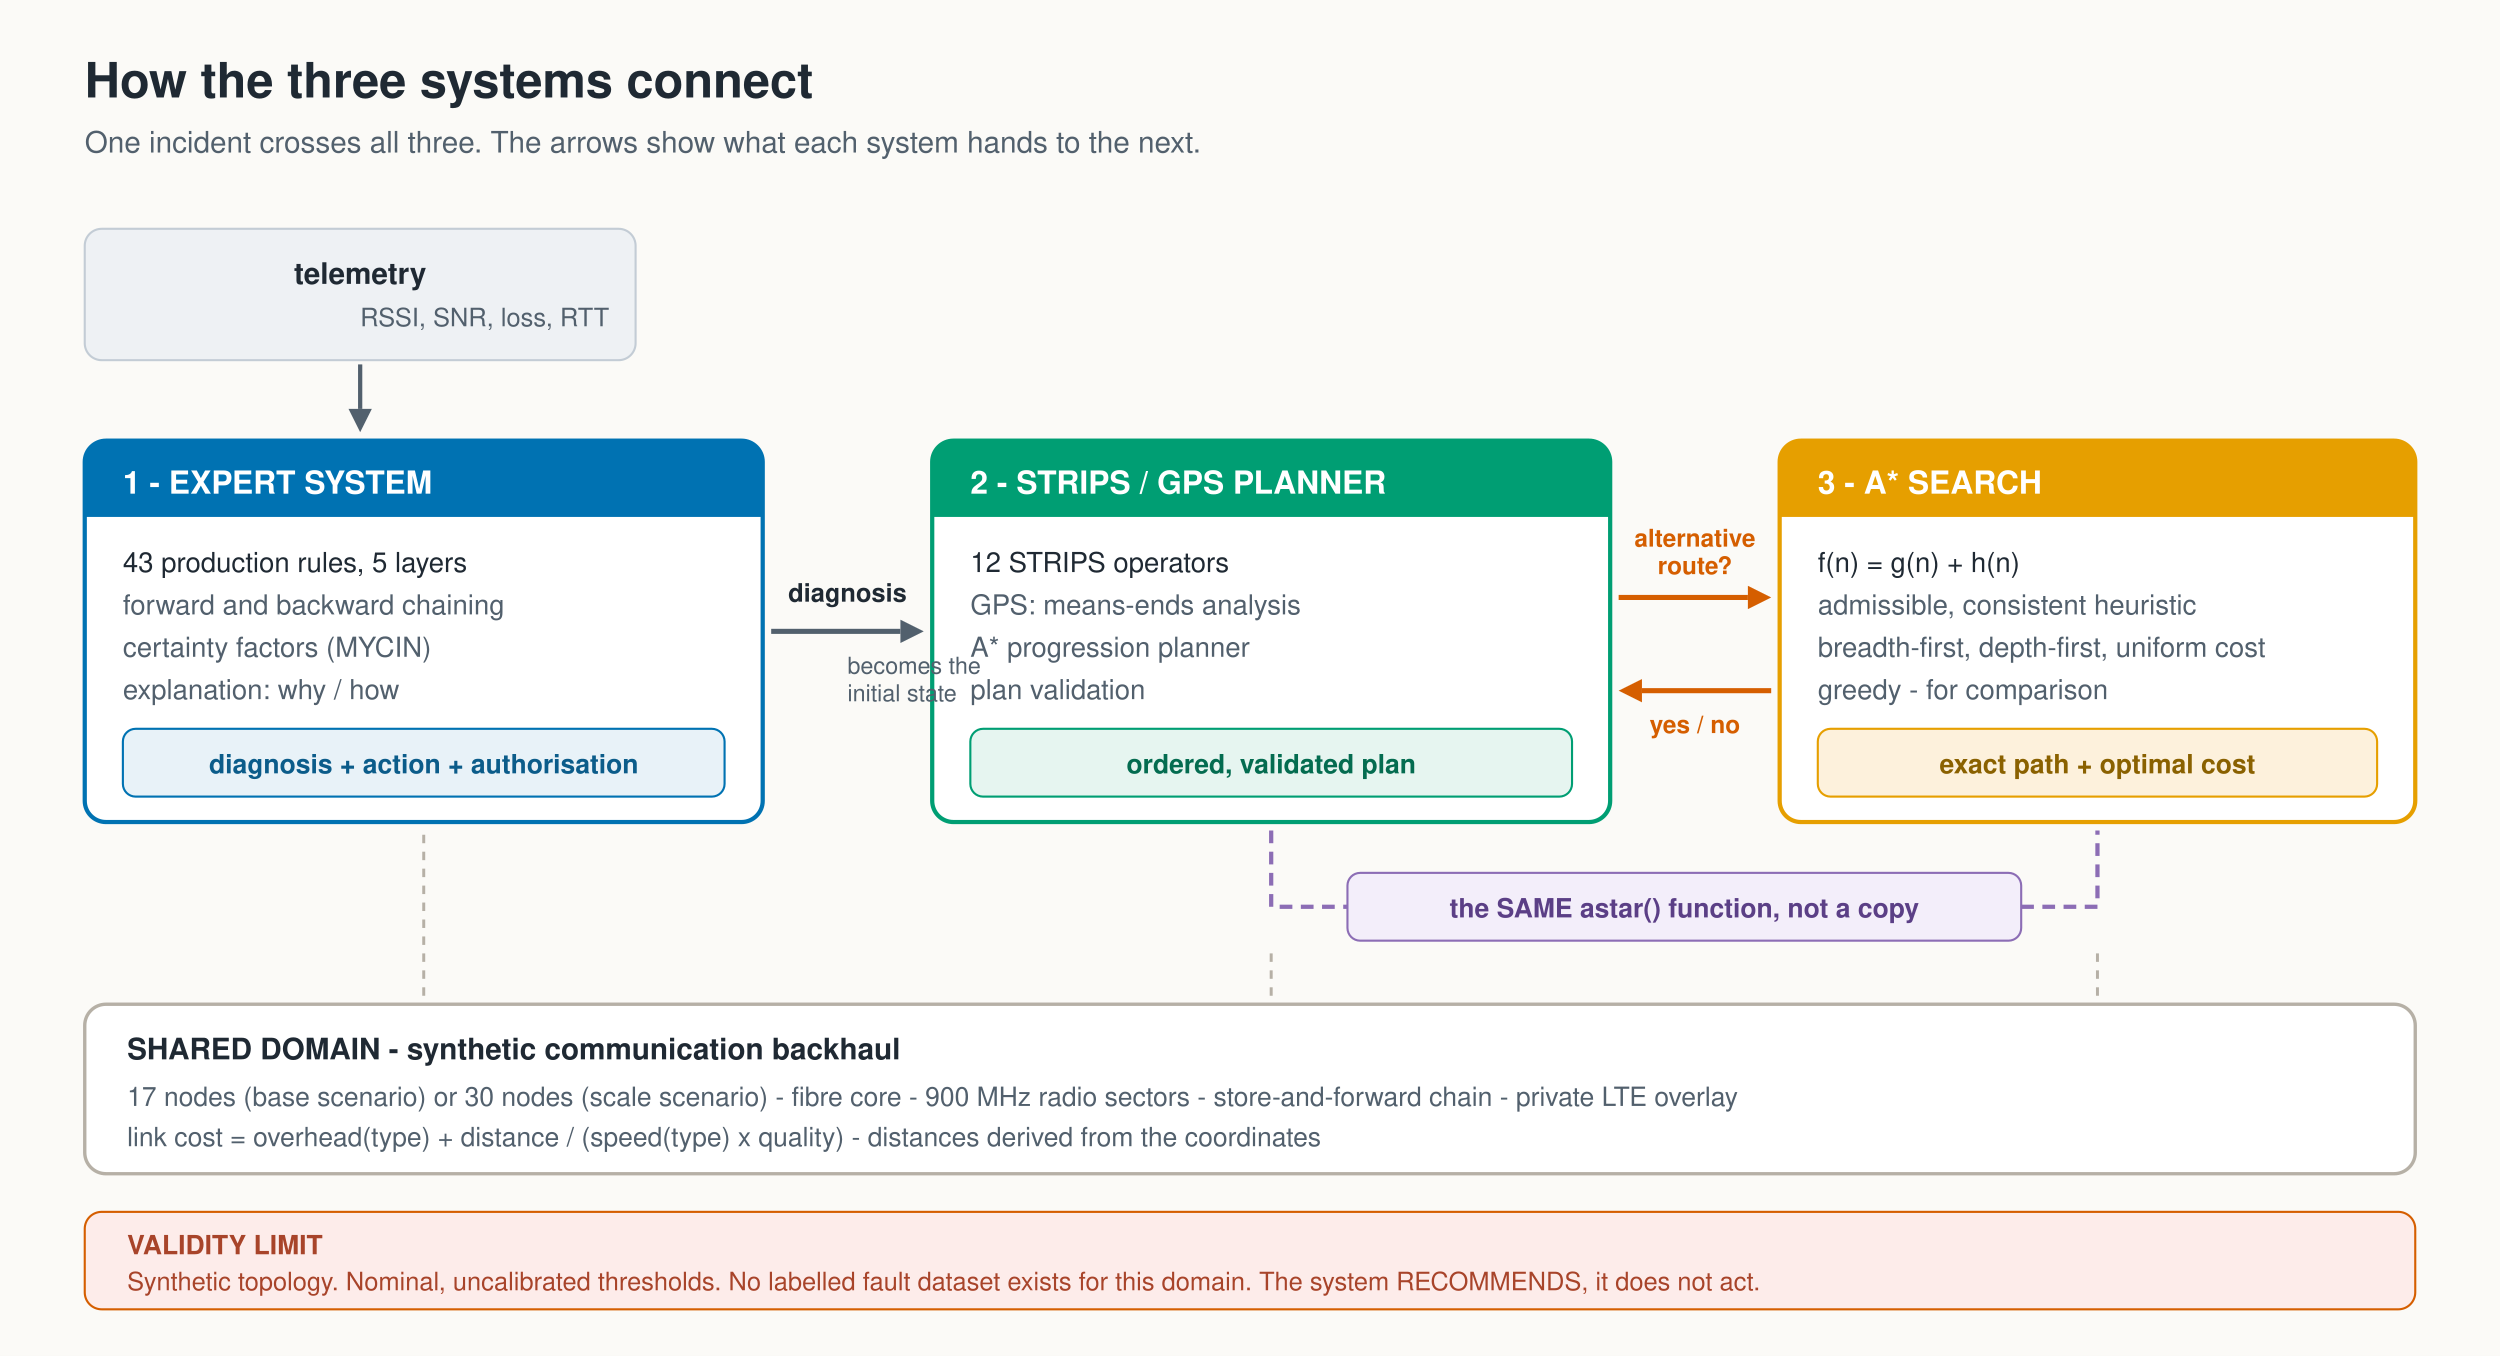
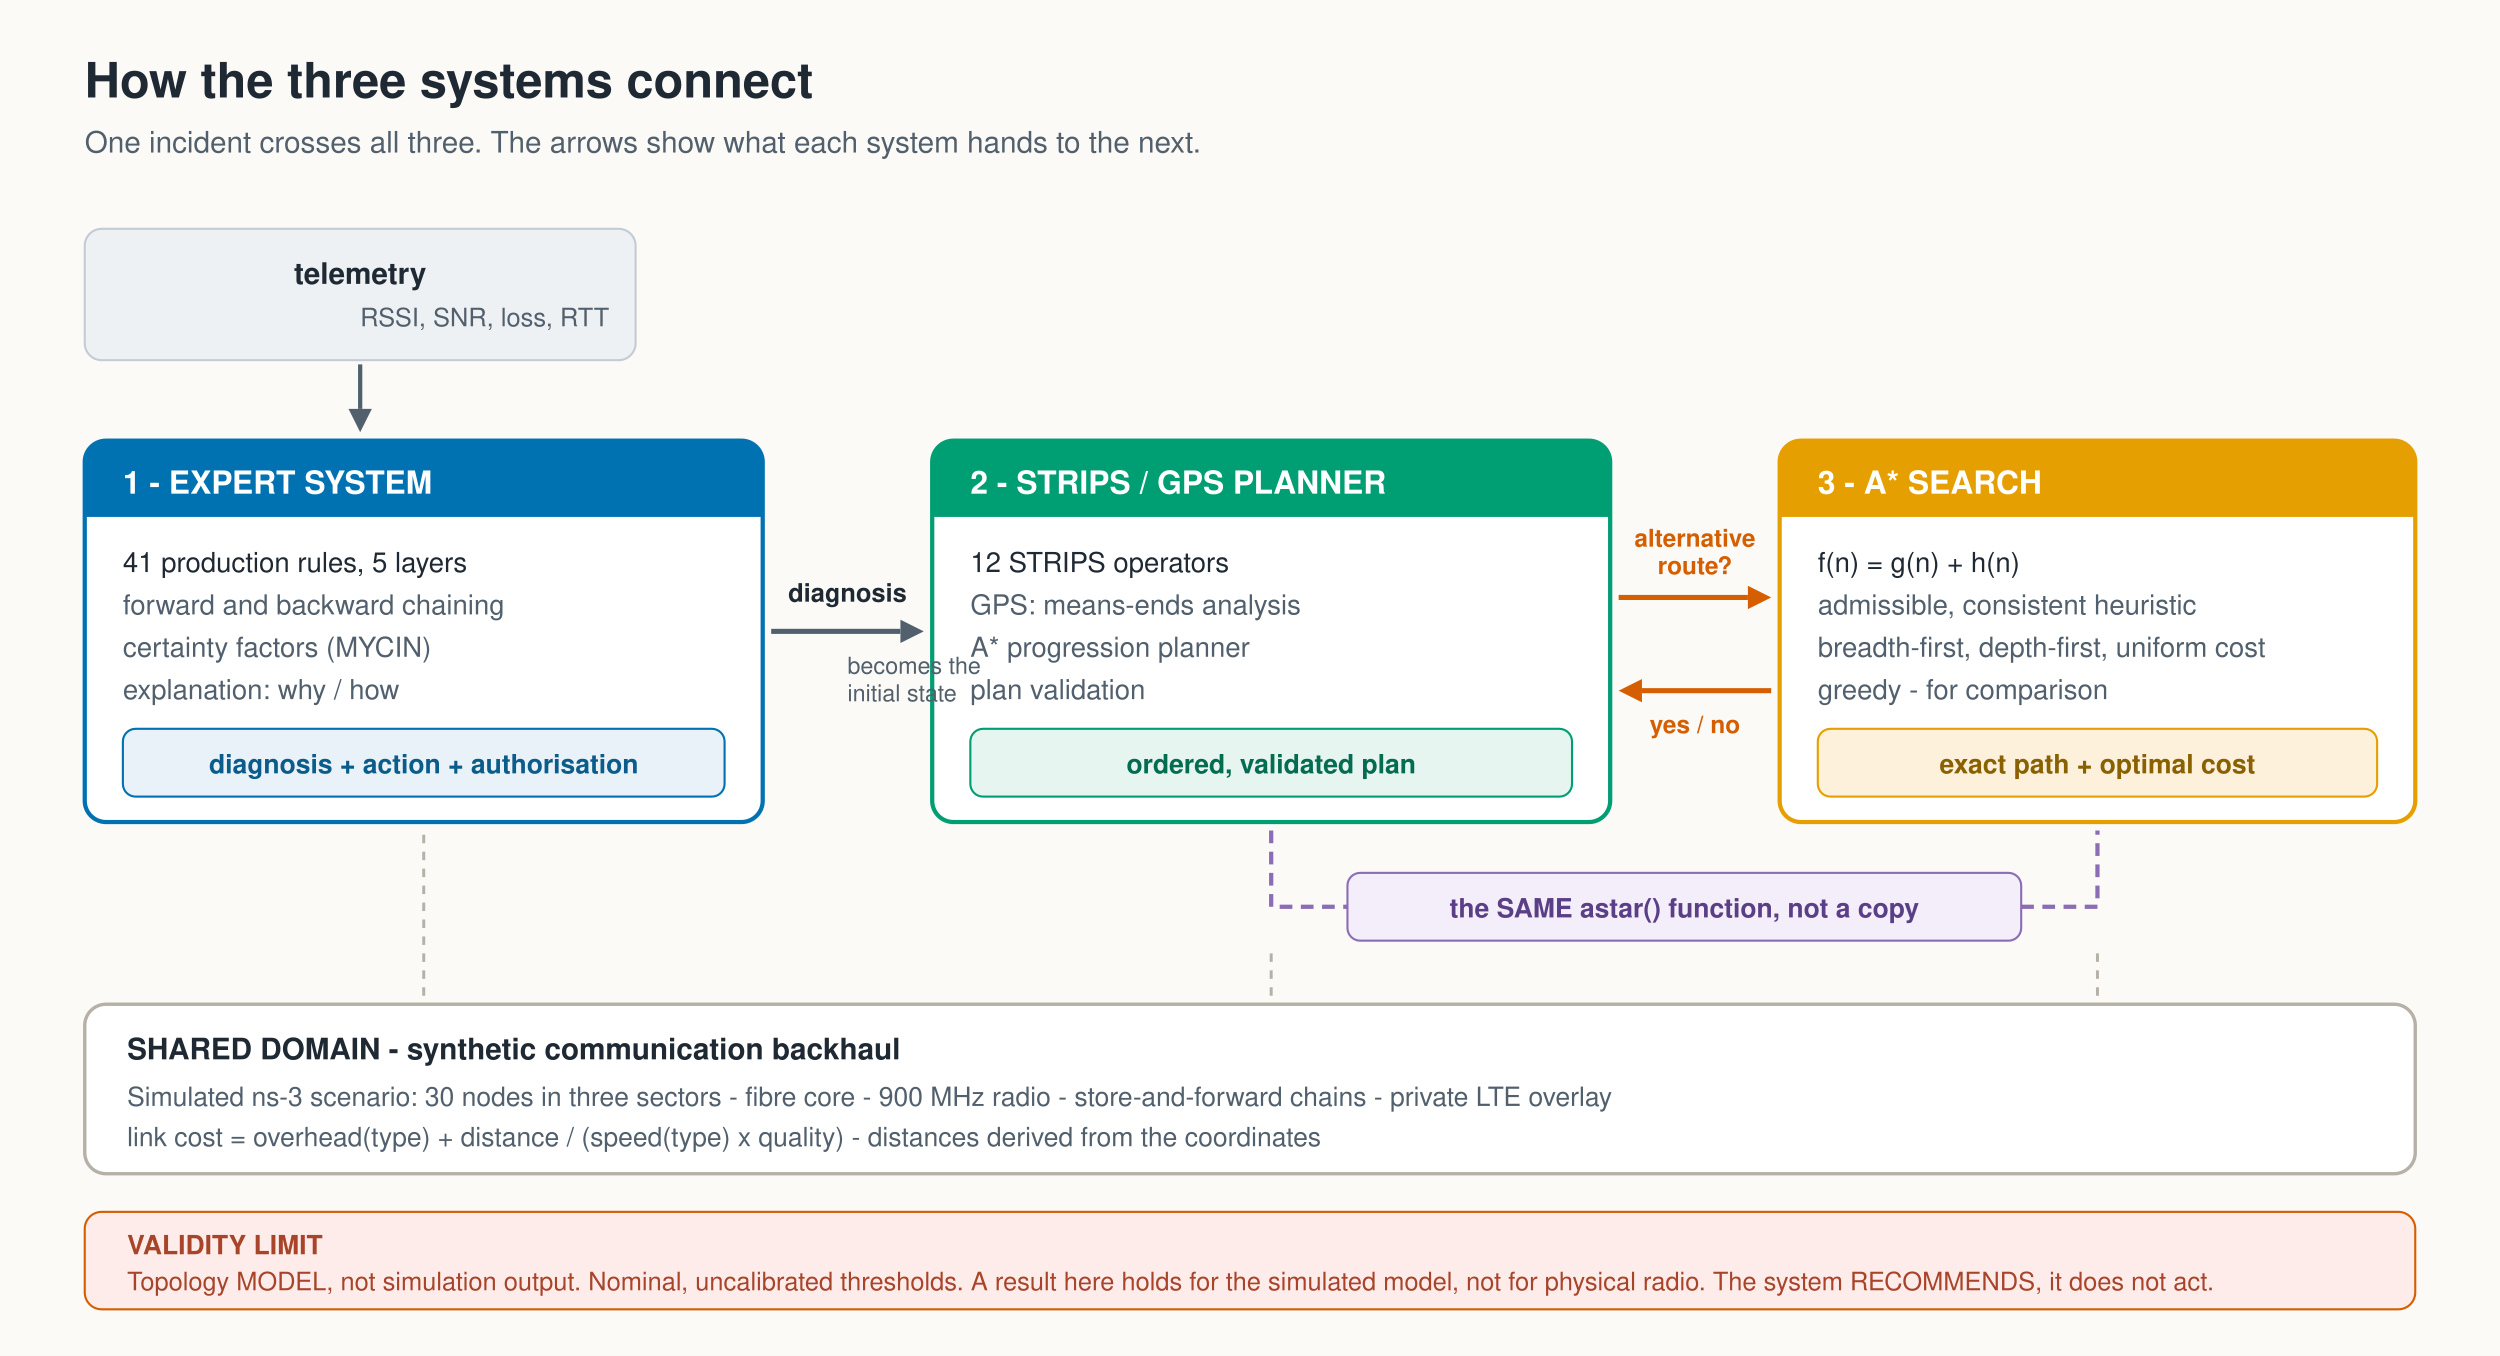
<svg xmlns="http://www.w3.org/2000/svg" viewBox="0 0 1180 640" width="1180" height="640" font-family="Segoe UI, Helvetica, Arial, sans-serif">
  <rect width="1180" height="640" fill="#fbfaf7" />
  <text x="40" y="46" font-size="23" fill="#1f2933" font-weight="600">How the three systems connect</text>
  <text x="40" y="72" font-size="14" fill="#52606d">One incident crosses all three. The arrows show what each system hands to the next.</text>
  <rect x="40" y="108" width="260" height="62" rx="8" fill="#eef1f4" stroke="#c3ccd5" stroke-width="1.0" />
  <text x="170" y="134" font-size="14" fill="#1f2933" font-weight="600" text-anchor="middle">telemetry</text>
  <text x="170" y="154" font-size="12" fill="#52606d" font-weight="middle">RSSI, SNR, loss, RTT</text>
  <line x1="170" y1="172" x2="170.0" y2="193.0" stroke="#52606d" stroke-width="2.0" />
  <polygon points="170,204 164.5,193.0 175.5,193.0" fill="#52606d" />
  <rect x="40" y="208" width="320" height="180" rx="10" fill="#ffffff" stroke="#0072B2" stroke-width="2" />
  <path d="M 50 208 H 350 A 10 10 0 0 1 360 218 V 244 H 40 V 218 A 10 10 0 0 1 50 208 Z" fill="#0072B2" />
  <text x="58" y="233" font-size="15" fill="#ffffff" font-weight="700">1 - EXPERT SYSTEM</text>
-   <text x="58" y="270" font-size="13" fill="#1f2933">43 production rules, 5 layers</text>
+   <text x="58" y="270" font-size="13" fill="#1f2933">41 production rules, 5 layers</text>
  <text x="58" y="290" font-size="13" fill="#52606d">forward and backward chaining</text>
  <text x="58" y="310" font-size="13" fill="#52606d">certainty factors (MYCIN)</text>
  <text x="58" y="330" font-size="13" fill="#52606d">explanation: why / how</text>
  <rect x="58" y="344" width="284" height="32" rx="6" fill="#e8f2f8" stroke="#0072B2" stroke-width="1.0" />
  <text x="200.0" y="365" font-size="12.5" fill="#0b5c8a" font-weight="600" text-anchor="middle">diagnosis + action + authorisation</text>
  <rect x="440" y="208" width="320" height="180" rx="10" fill="#ffffff" stroke="#009E73" stroke-width="2" />
  <path d="M 450 208 H 750 A 10 10 0 0 1 760 218 V 244 H 440 V 218 A 10 10 0 0 1 450 208 Z" fill="#009E73" />
  <text x="458" y="233" font-size="15" fill="#ffffff" font-weight="700">2 - STRIPS / GPS PLANNER</text>
  <text x="458" y="270" font-size="13" fill="#1f2933">12 STRIPS operators</text>
  <text x="458" y="290" font-size="13" fill="#52606d">GPS: means-ends analysis</text>
  <text x="458" y="310" font-size="13" fill="#52606d">A* progression planner</text>
  <text x="458" y="330" font-size="13" fill="#52606d">plan validation</text>
  <rect x="458" y="344" width="284" height="32" rx="6" fill="#e6f5f0" stroke="#009E73" stroke-width="1.0" />
  <text x="600.0" y="365" font-size="12.5" fill="#046c50" font-weight="600" text-anchor="middle">ordered, validated plan</text>
  <rect x="840" y="208" width="300" height="180" rx="10" fill="#ffffff" stroke="#E69F00" stroke-width="2" />
  <path d="M 850 208 H 1130 A 10 10 0 0 1 1140 218 V 244 H 840 V 218 A 10 10 0 0 1 850 208 Z" fill="#E69F00" />
  <text x="858" y="233" font-size="15" fill="#ffffff" font-weight="700">3 - A* SEARCH</text>
  <text x="858" y="270" font-size="13" fill="#1f2933">f(n) = g(n) + h(n)</text>
  <text x="858" y="290" font-size="13" fill="#52606d">admissible, consistent heuristic</text>
  <text x="858" y="310" font-size="13" fill="#52606d">breadth-first, depth-first, uniform cost</text>
  <text x="858" y="330" font-size="13" fill="#52606d">greedy - for comparison</text>
  <rect x="858" y="344" width="264" height="32" rx="6" fill="#fdf1dc" stroke="#E69F00" stroke-width="1.0" />
  <text x="990.0" y="365" font-size="12.5" fill="#8a6100" font-weight="600" text-anchor="middle">exact path + optimal cost</text>
  <line x1="364" y1="298" x2="425.0" y2="298.0" stroke="#52606d" stroke-width="2.4" />
  <polygon points="436,298 425.0,303.5 425.0,292.5" fill="#52606d" />
  <text x="400" y="284" font-size="12" fill="#1f2933" font-weight="600" text-anchor="middle">diagnosis</text>
  <text x="400" y="318" font-size="11" fill="#52606d" font-weight="middle">becomes the</text>
  <text x="400" y="331" font-size="11" fill="#52606d" font-weight="middle">initial state</text>
  <line x1="764" y1="282" x2="825.0" y2="282.0" stroke="#D55E00" stroke-width="2.4" />
  <polygon points="836,282 825.0,287.5 825.0,276.5" fill="#D55E00" />
  <text x="800" y="258" font-size="11.5" fill="#D55E00" font-weight="600" text-anchor="middle">alternative</text>
  <text x="800" y="271" font-size="11.5" fill="#D55E00" font-weight="600" text-anchor="middle">route?</text>
  <line x1="836" y1="326" x2="775.0" y2="326.0" stroke="#D55E00" stroke-width="2.4" />
  <polygon points="764,326 775.0,320.5 775.0,331.5" fill="#D55E00" />
  <text x="800" y="346" font-size="11.5" fill="#D55E00" font-weight="600" text-anchor="middle">yes / no</text>
  <path d="M 600 392 L 600 428 L 990 428 L 990 392" stroke="#8c6db5" stroke-width="2" stroke-dasharray="6 4" fill="none" />
  <rect x="636" y="412" width="318" height="32" rx="6" fill="#f3eefa" stroke="#8c6db5" stroke-width="1.0" />
  <text x="795" y="433" font-size="12.5" fill="#5b3f86" font-weight="600" text-anchor="middle">the SAME astar() function, not a copy</text>
  <rect x="40" y="474" width="1100" height="80" rx="10" fill="#ffffff" stroke="#b6b0a6" stroke-width="1.6" />
  <text x="60" y="500" font-size="14" fill="#1f2933" font-weight="700">SHARED DOMAIN - synthetic communication backhaul</text>
-   <text x="60" y="522" font-size="12.5" fill="#52606d">17 nodes (base scenario) or 30 nodes (scale scenario) - fibre core - 900 MHz radio sectors - store-and-forward chain - private LTE overlay</text>
+   <text x="60" y="522" font-size="12.5" fill="#52606d">Simulated ns-3 scenario: 30 nodes in three sectors - fibre core - 900 MHz radio - store-and-forward chains - private LTE overlay</text>
  <text x="60" y="541" font-size="12.5" fill="#52606d">link cost = overhead(type) + distance / (speed(type) x quality)     -     distances derived from the coordinates</text>
  <line x1="200" y1="470" x2="200" y2="390" stroke="#b6b0a6" stroke-width="1.4" stroke-dasharray="4 4" />
  <line x1="600" y1="470" x2="600" y2="446" stroke="#b6b0a6" stroke-width="1.4" stroke-dasharray="4 4" />
  <line x1="990" y1="470" x2="990" y2="446" stroke="#b6b0a6" stroke-width="1.4" stroke-dasharray="4 4" />
  <rect x="40" y="572" width="1100" height="46" rx="8" fill="#fdecea" stroke="#D55E00" stroke-width="1.0" />
  <text x="60" y="592" font-size="12.5" fill="#a8442a" font-weight="700">VALIDITY LIMIT</text>
-   <text x="60" y="609" font-size="12" fill="#a8442a">Synthetic topology. Nominal, uncalibrated thresholds. No labelled fault dataset exists for this domain. The system RECOMMENDS, it does not act.</text>
+   <text x="60" y="609" font-size="12" fill="#a8442a">Topology MODEL, not simulation output. Nominal, uncalibrated thresholds. A result here holds for the simulated model, not for physical radio. The system RECOMMENDS, it does not act.</text>
</svg>
